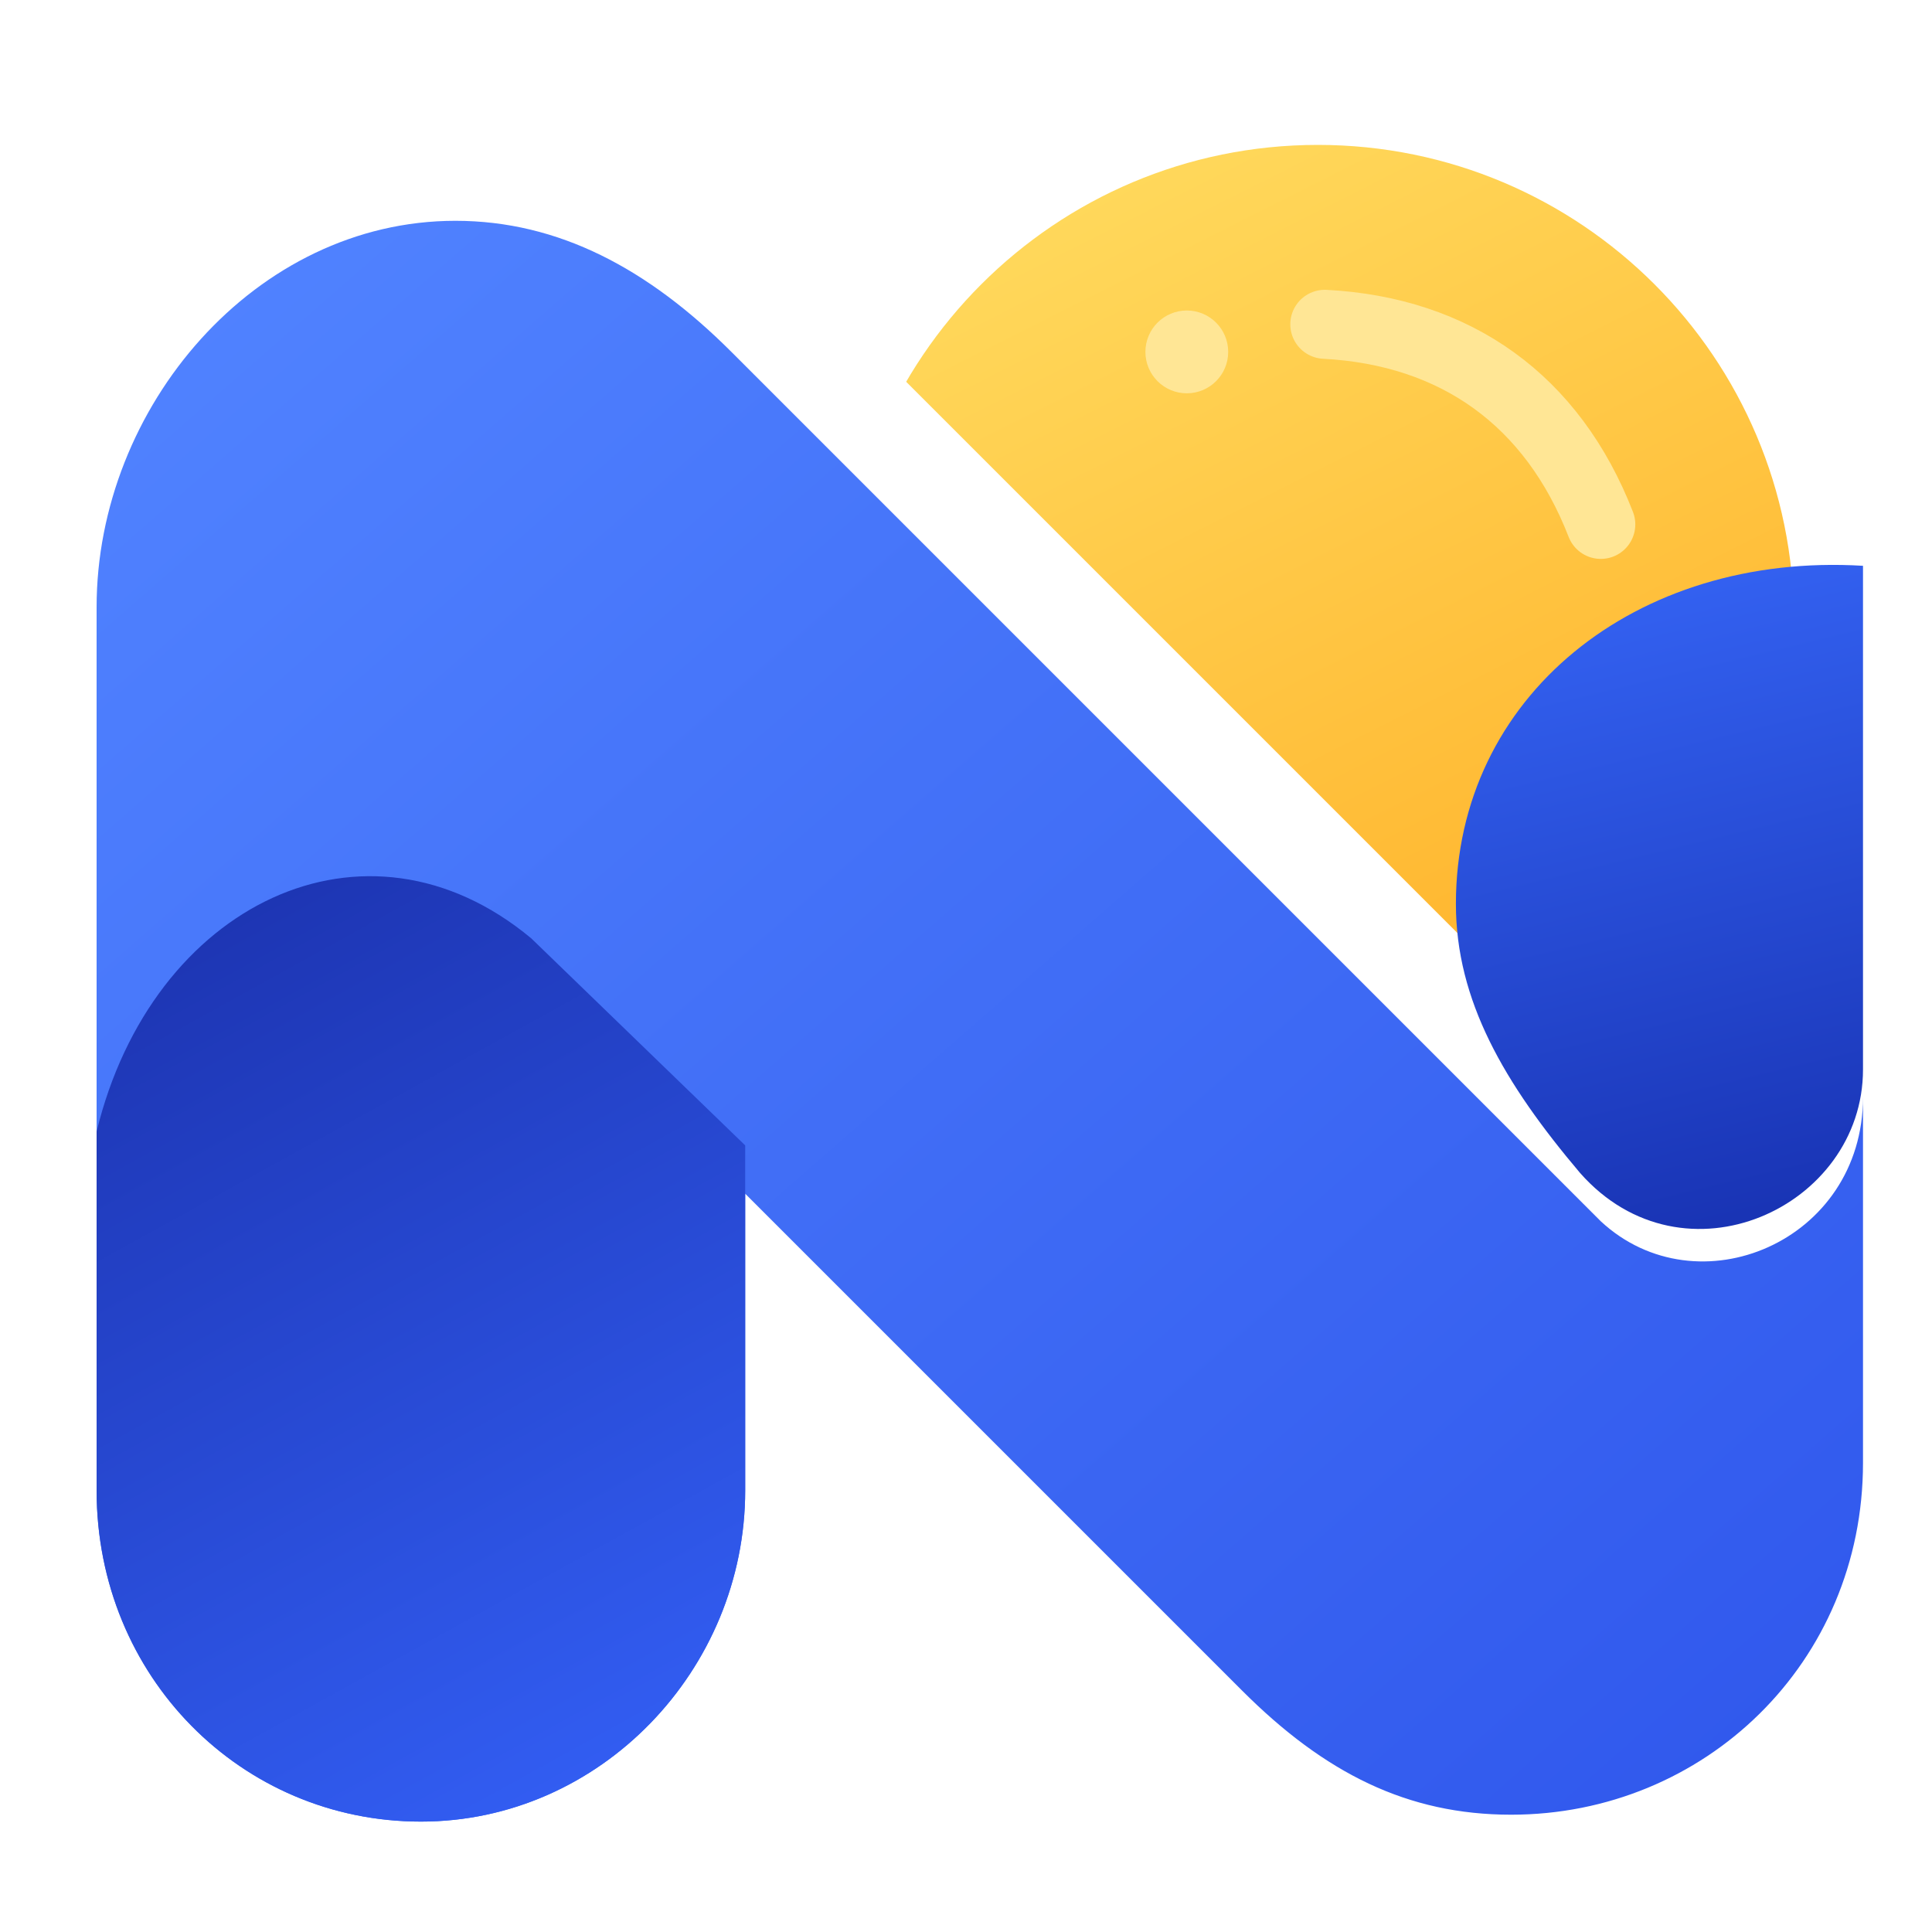
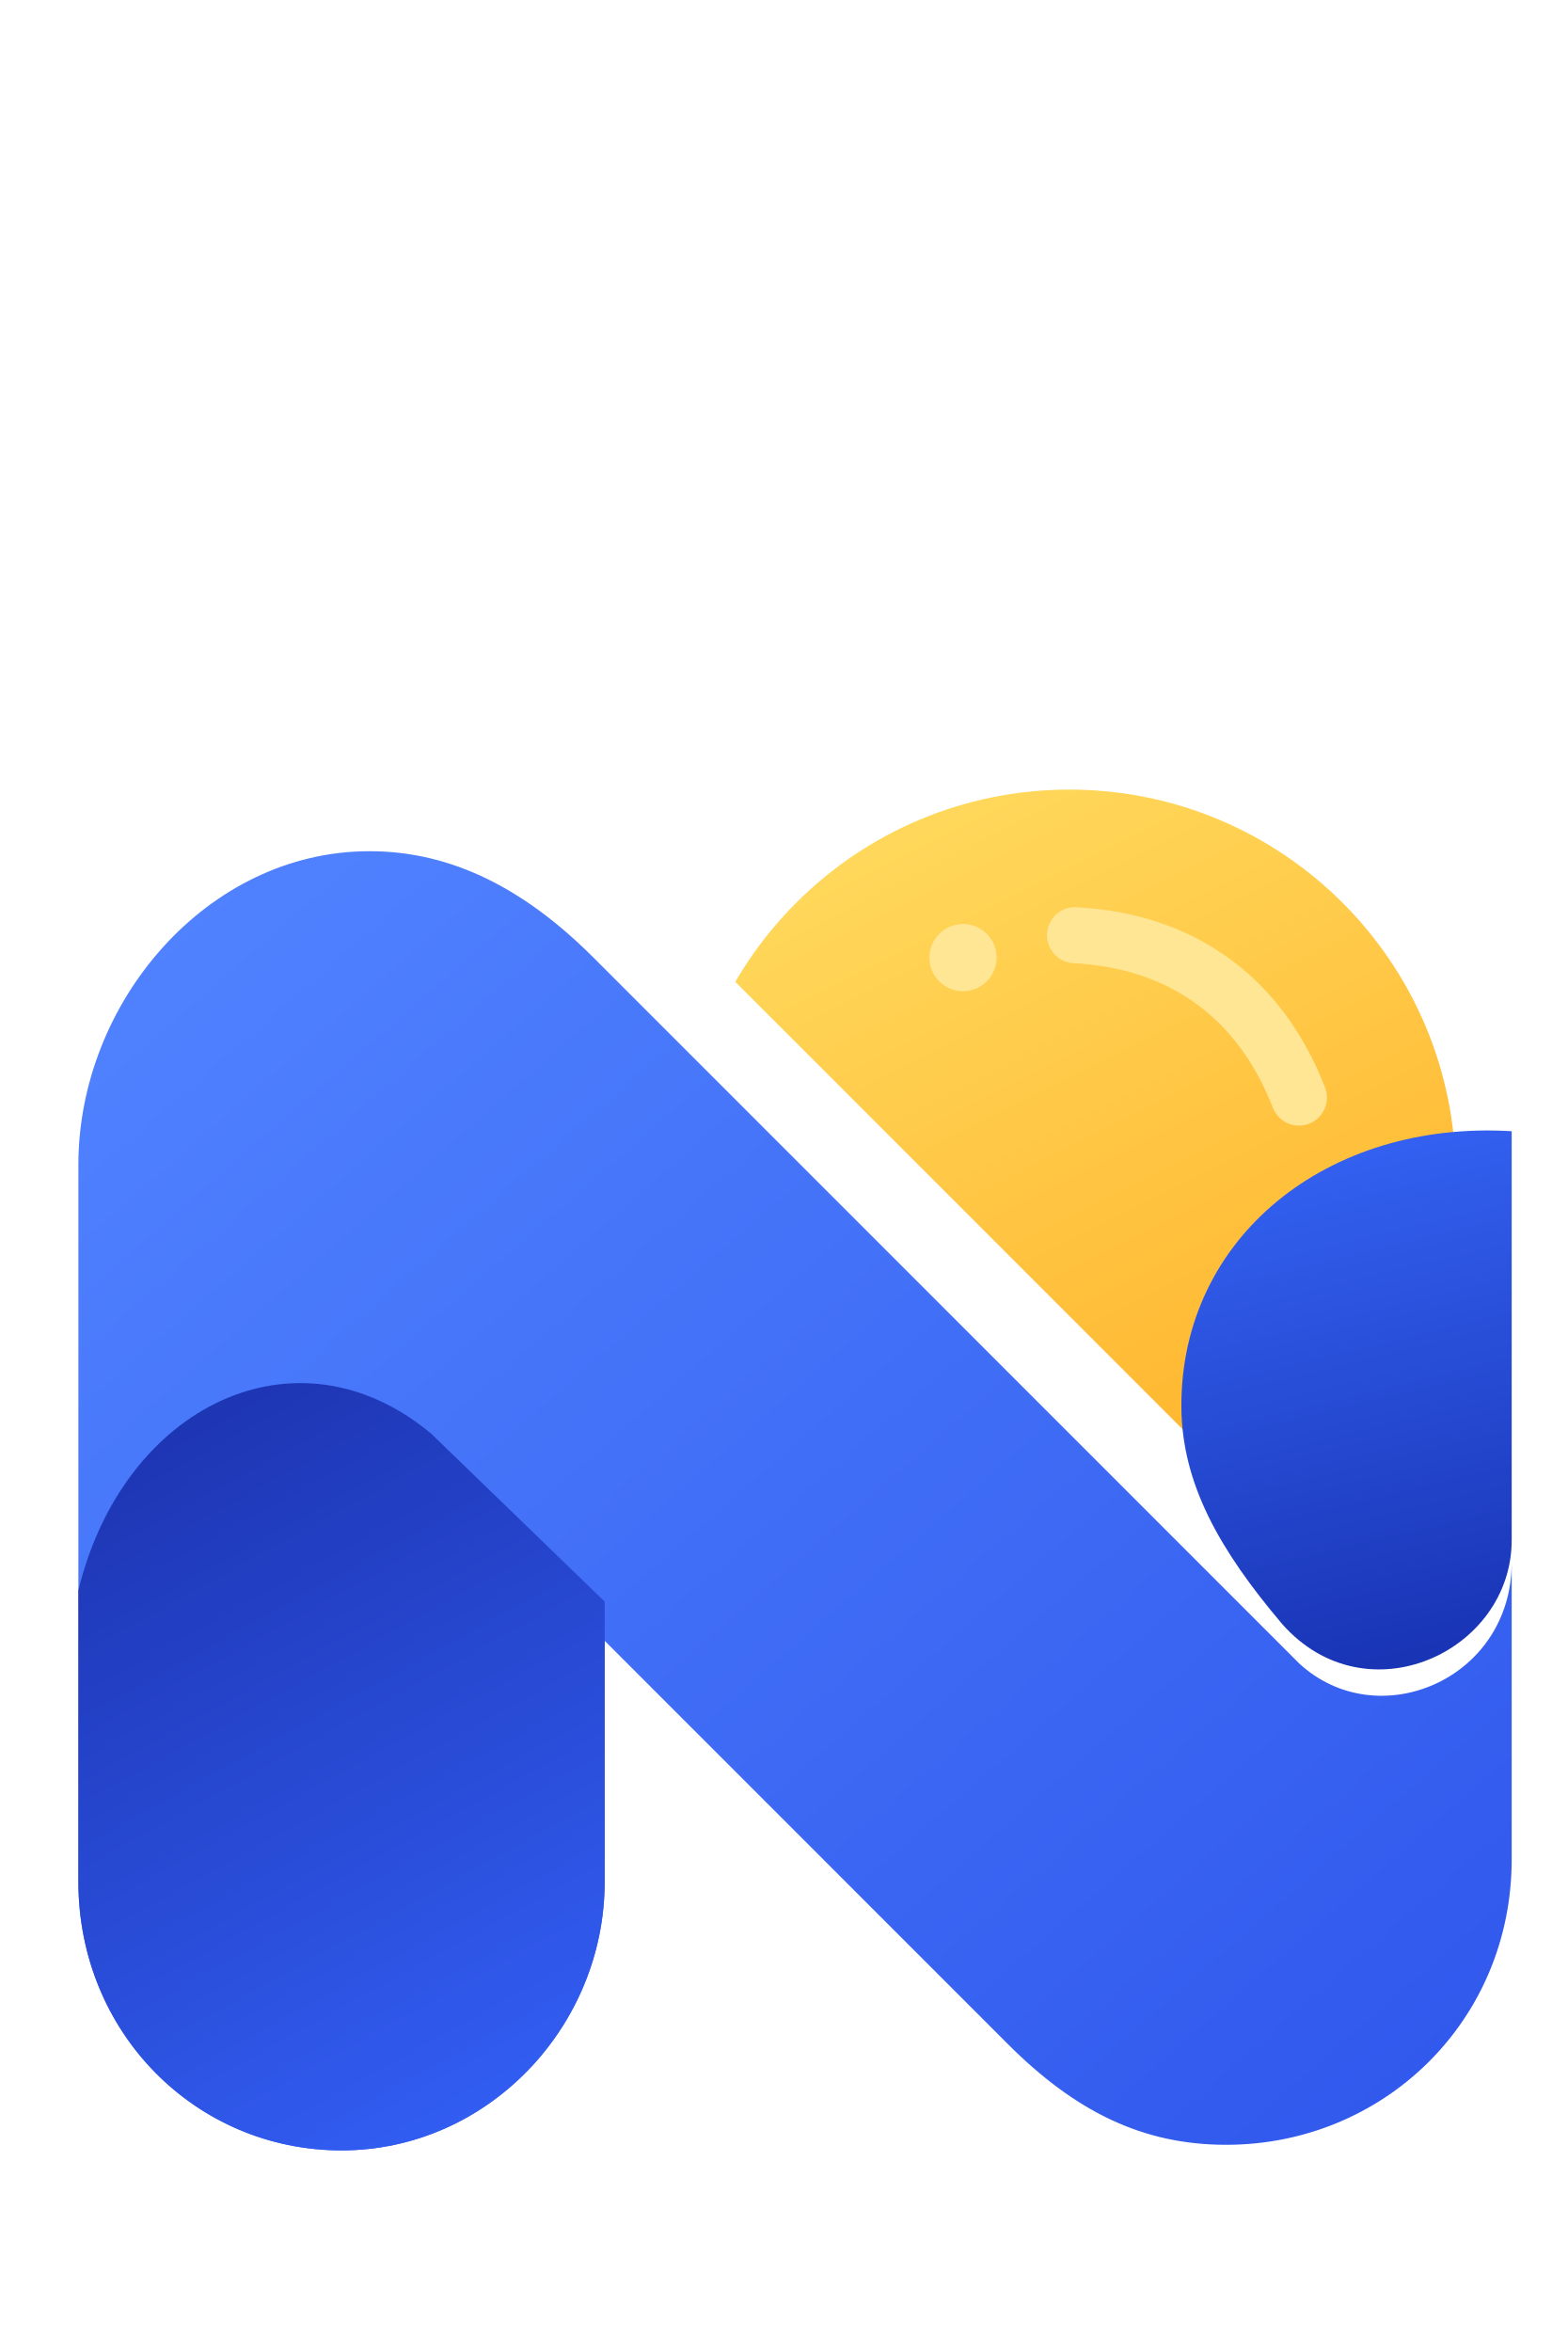
- <svg xmlns="http://www.w3.org/2000/svg" viewBox="0 0 280 280">
+ <svg xmlns="http://www.w3.org/2000/svg" viewBox="0 -120 280 420">
+   <style>
+   .coin{animation:coin-drop 2.2s infinite;transform-origin:191px 90px}
+   .mark{animation:pocket-settle 2.2s infinite;transform-origin:210px 250px}
+   @keyframes coin-drop{
+     0%,8%{transform:translate(14px,-130px) rotate(-14deg);opacity:0}
+     15%{opacity:1;transform:translate(12px,-115px) rotate(-12deg);animation-timing-function:cubic-bezier(.5,0,.9,.6)}
+     43%{transform:translate(0,0) rotate(0);opacity:1;animation-timing-function:ease-out}
+     51%{transform:translate(0,-13px) rotate(4deg)}
+     60%,72%{transform:translate(0,0) rotate(0);opacity:1}
+     87%,100%{transform:translate(12px,98px) rotate(8deg);opacity:0}
+   }
+   @keyframes pocket-settle{0%,41%,60%,100%{transform:scale(1)}46%{transform:scale(1.025,.975)}53%{transform:scale(.99,1.01)}}
+   @media(prefers-reduced-motion:reduce){.coin,.mark{animation:none}}
+ </style>
  <defs>
    <linearGradient id="ribbon" x1="40" y1="35" x2="240" y2="264" gradientUnits="userSpaceOnUse">
      <stop stop-color="#5082ff" />
      <stop offset="1" stop-color="#3159ed" />
    </linearGradient>
    <linearGradient id="fold" x1="36" y1="130" x2="105" y2="255" gradientUnits="userSpaceOnUse">
      <stop stop-color="#1d35b3" />
      <stop offset="1" stop-color="#335ff5" />
    </linearGradient>
    <linearGradient id="pocket" x1="226" y1="82" x2="249" y2="177" gradientUnits="userSpaceOnUse">
      <stop stop-color="#3564f5" />
      <stop offset="1" stop-color="#1934b5" />
    </linearGradient>
    <linearGradient id="gold" x1="155" y1="30" x2="217" y2="153" gradientUnits="userSpaceOnUse">
      <stop stop-color="#ffd85b" />
      <stop offset="1" stop-color="#ffb32b" />
    </linearGradient>
    <clipPath id="coin-space">
      <path d="M0 -120H280V204L0 -76Z" />
    </clipPath>
  </defs>
  <g class="mark">
    <g clip-path="url(#coin-space)">
      <g class="coin">
        <circle cx="191" cy="90" r="69" fill="url(#gold)" />
        <path d="M192 47C211 48 225 58 232 76" fill="none" stroke="#ffe695" stroke-width="10" stroke-linecap="round" />
        <circle cx="172" cy="51" r="6" fill="#ffe695" />
      </g>
    </g>
    <path fill="url(#ribbon)" d="M14 88C14 59 37 32 66 32C81 32 94 39 106 51L232 177C246 190 270 180 270 159V212C270 241 247 263 219 263C204 263 192 257 180 245L108 173V216C108 242 87 264 61 264C35 264 14 243 14 216Z" />
    <path fill="url(#fold)" d="M14 164C22 131 53 116 77 136L108 166V216C108 242 87 264 61 264C35 264 14 243 14 216Z" />
    <path fill="url(#pocket)" d="M270 82C237 80 211 101 211 131C211 145 218 157 229 170C244 187 270 175 270 155Z" />
  </g>
</svg>
